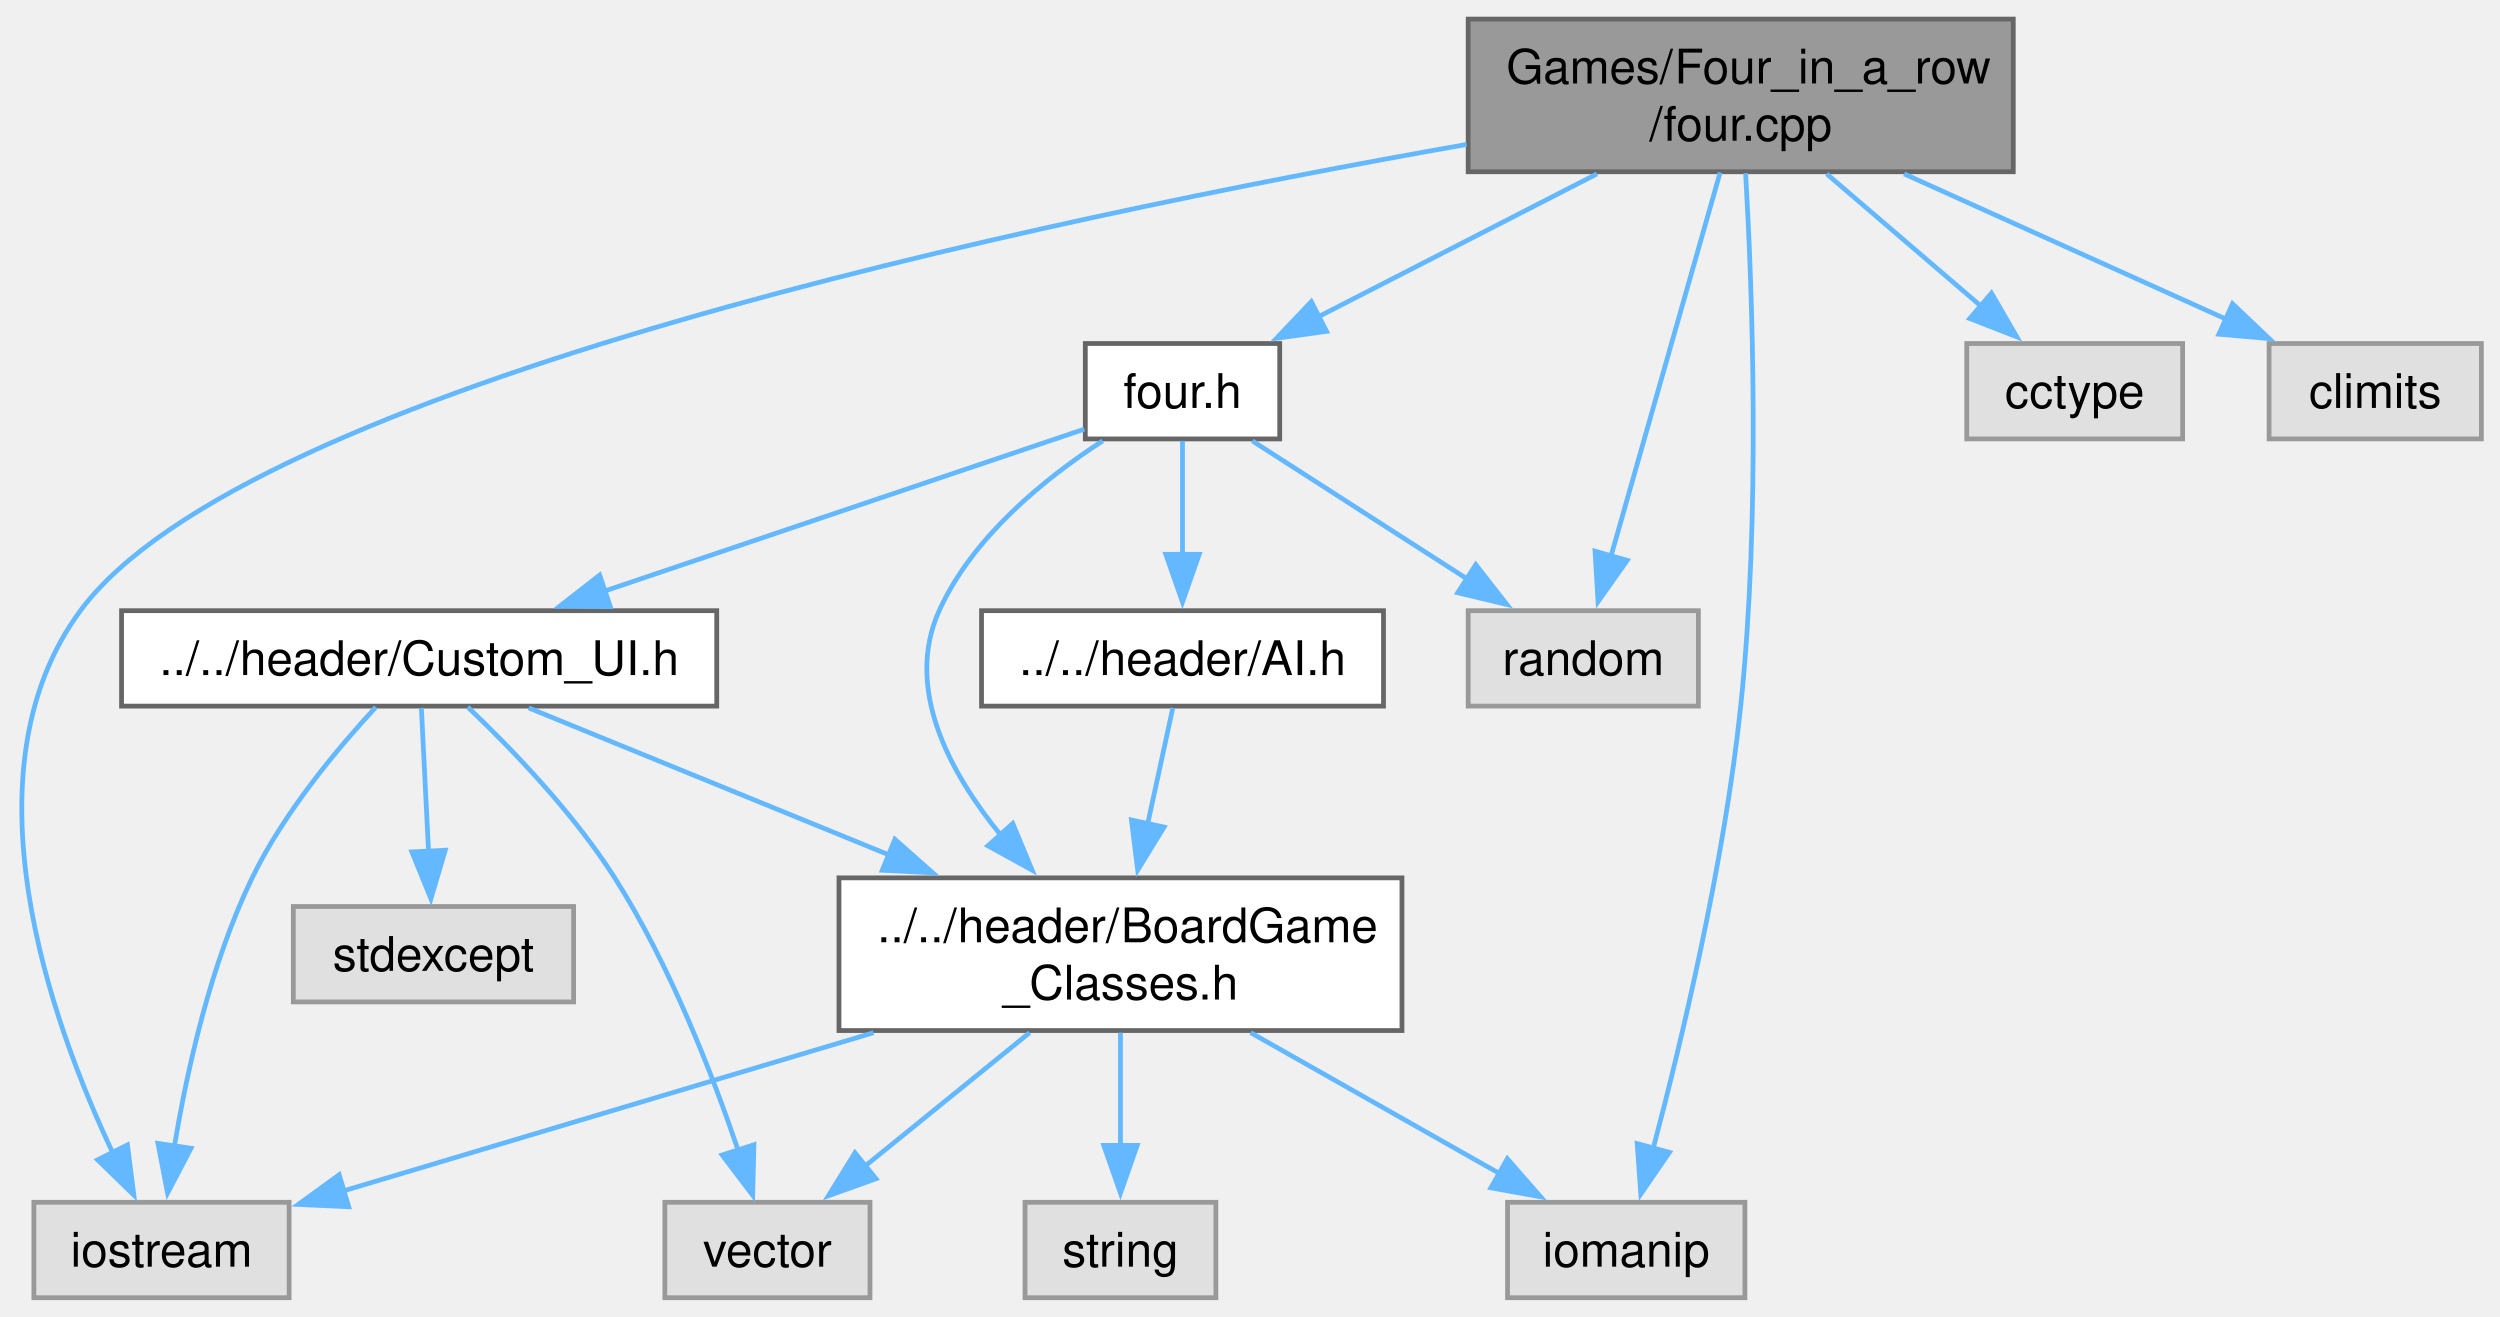
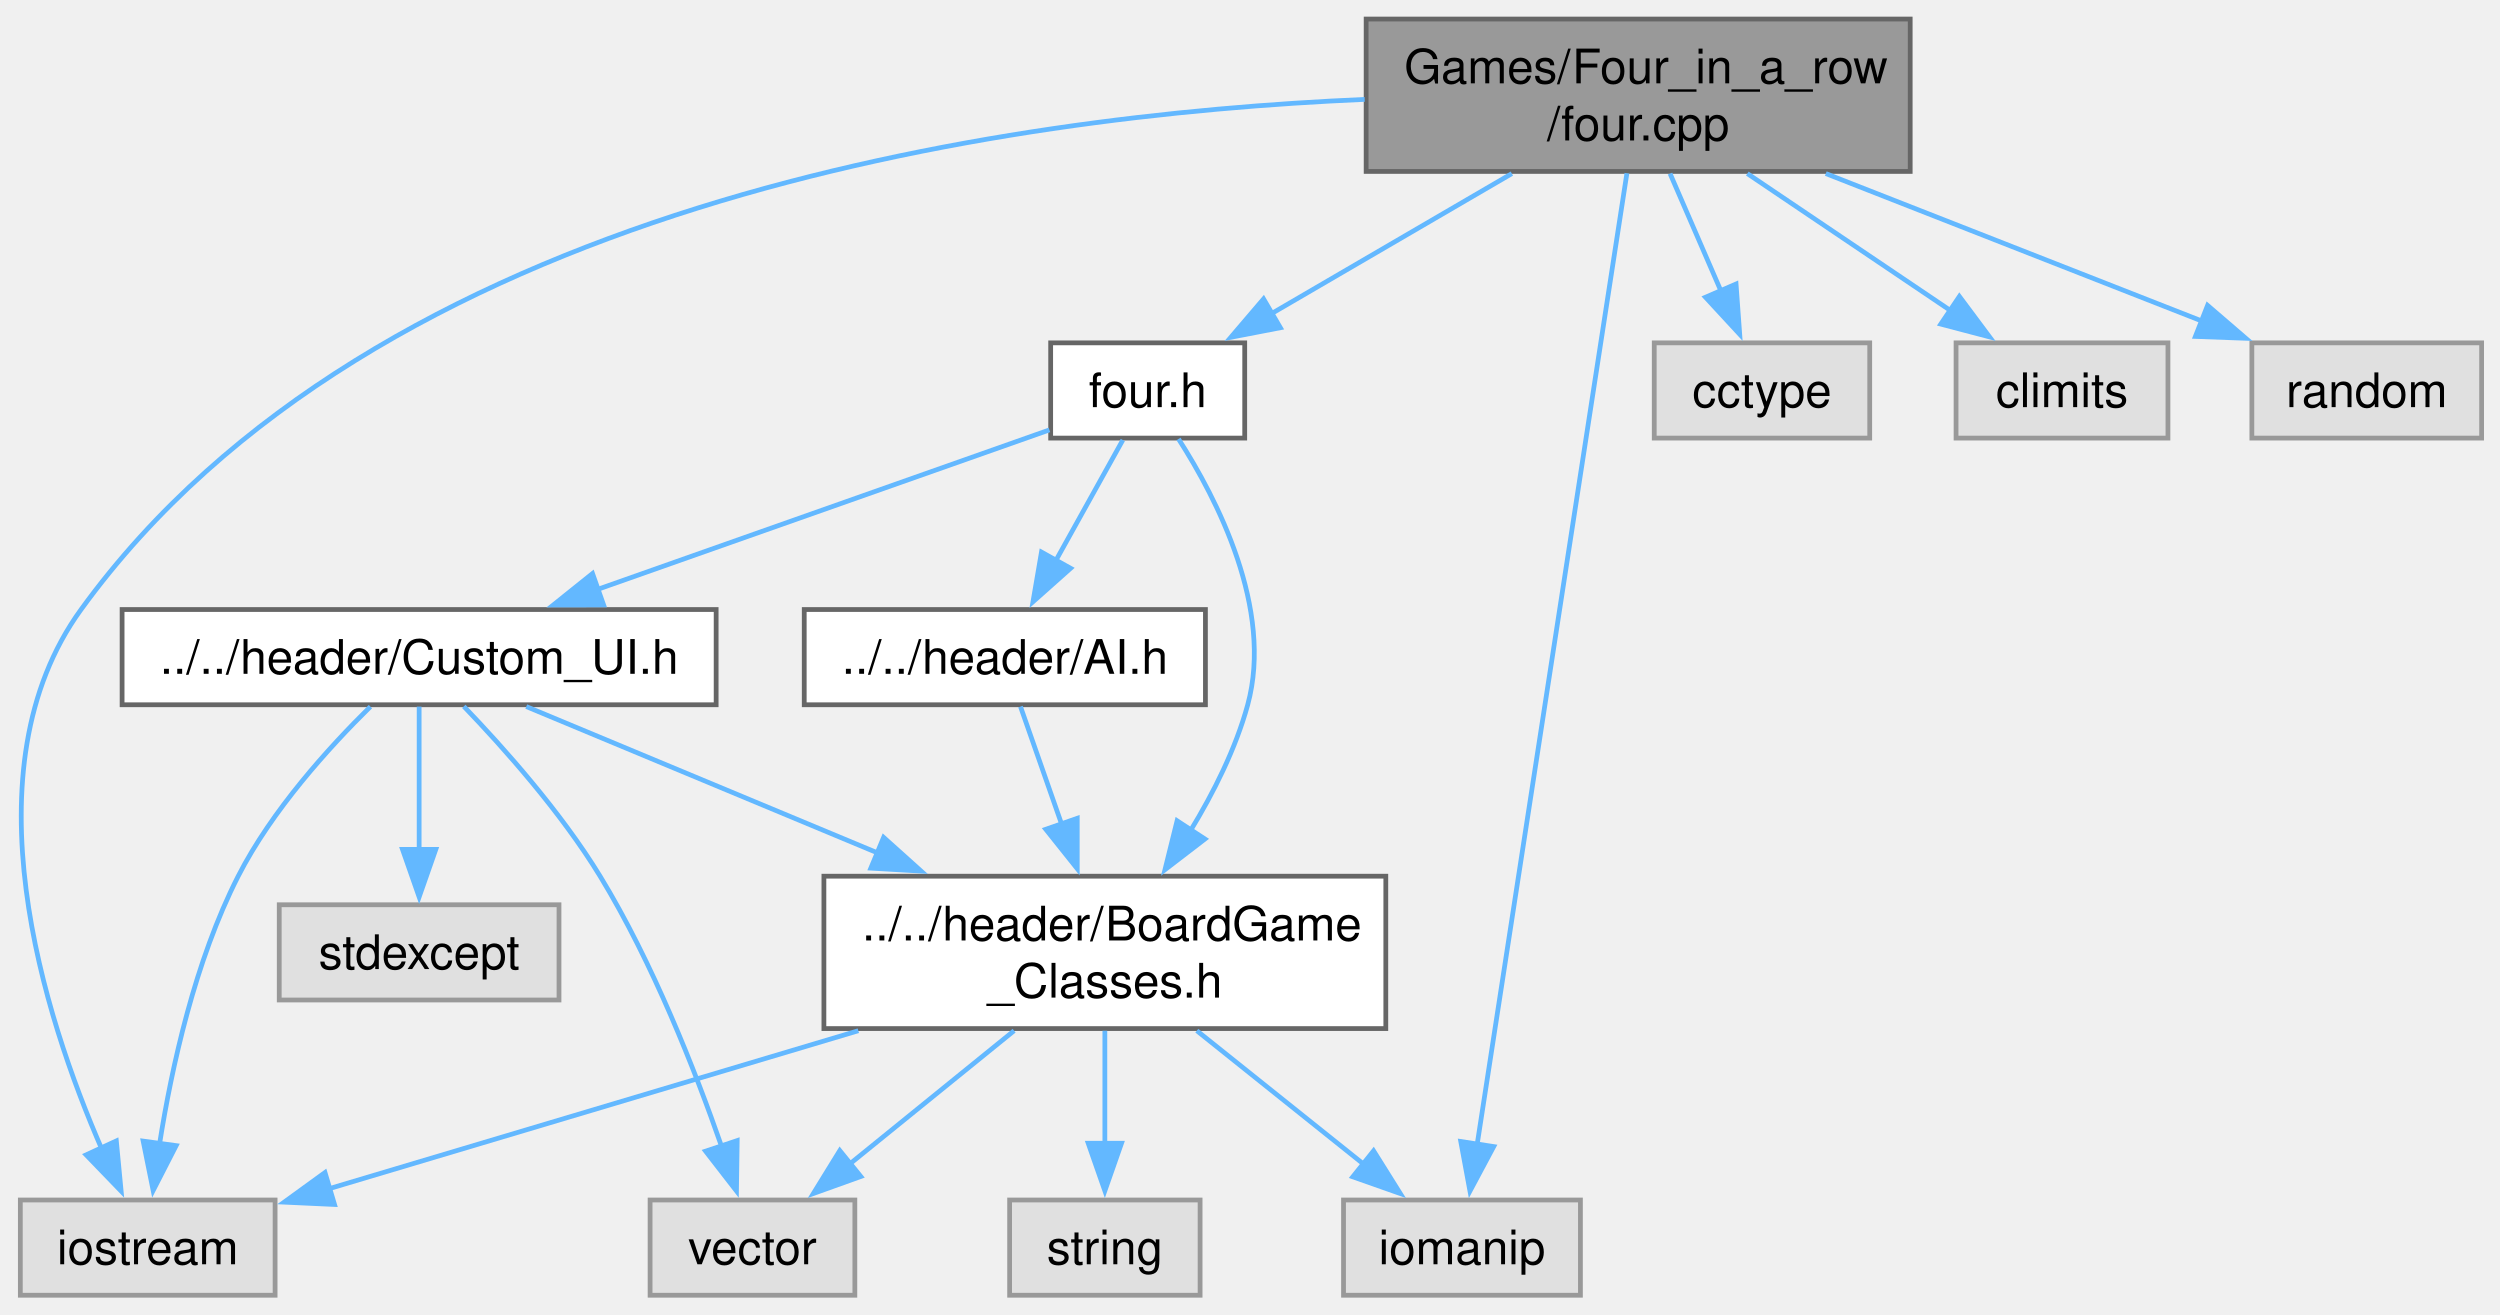
- <svg xmlns="http://www.w3.org/2000/svg" xmlns:xlink="http://www.w3.org/1999/xlink" width="524pt" height="276pt" viewBox="0.00 0.00 524.00 276.00">
+ <svg xmlns="http://www.w3.org/2000/svg" xmlns:xlink="http://www.w3.org/1999/xlink" width="525pt" height="276pt" viewBox="0.00 0.00 525.00 276.00">
  <g id="graph0" class="graph" transform="scale(1 1) rotate(0) translate(4 272)">
    <g id="Node000001" class="node">
      <g id="a_Node000001">
        <a xlink:title=" ">
-           <polygon fill="#999999" stroke="#666666" points="417.98,-268 303.73,-268 303.73,-236 417.98,-236 417.98,-268" />
-           <text xml:space="preserve" text-anchor="start" x="311.73" y="-254.5" font-family="Helvetica,sans-Serif" font-size="10.00">Games/Four_in_a_row</text>
-           <text xml:space="preserve" text-anchor="middle" x="360.85" y="-242.5" font-family="Helvetica,sans-Serif" font-size="10.00">/four.cpp</text>
+           <polygon fill="#999999" stroke="#666666" points="397.14,-268 282.89,-268 282.89,-236 397.14,-236 397.14,-268" />
+           <text xml:space="preserve" text-anchor="start" x="290.89" y="-254.5" font-family="Helvetica,sans-Serif" font-size="10.00">Games/Four_in_a_row</text>
+           <text xml:space="preserve" text-anchor="middle" x="340.02" y="-242.5" font-family="Helvetica,sans-Serif" font-size="10.00">/four.cpp</text>
        </a>
      </g>
    </g>
    <g id="Node000002" class="node">
      <g id="a_Node000002">
        <a xlink:title=" ">
-           <polygon fill="#e0e0e0" stroke="#999999" points="56.6,-20 3.1,-20 3.1,0 56.6,0 56.6,-20" />
-           <text xml:space="preserve" text-anchor="middle" x="29.85" y="-6.5" font-family="Helvetica,sans-Serif" font-size="10.00">iostream</text>
+           <polygon fill="#e0e0e0" stroke="#999999" points="53.77,-20 0.27,-20 0.27,0 53.77,0 53.77,-20" />
+           <text xml:space="preserve" text-anchor="middle" x="27.02" y="-6.5" font-family="Helvetica,sans-Serif" font-size="10.00">iostream</text>
        </a>
      </g>
    </g>
    <g id="edge1_Node000001_Node000002" class="edge">
      <g id="a_edge1_Node000001_Node000002">
        <a xlink:title=" ">
-           <path fill="none" stroke="#63b8ff" d="M303.42,-241.73C213.86,-225.96 47.6,-191.03 12.85,-144 -12.07,-110.27 6.51,-58.13 19.71,-30.21" />
-           <polygon fill="#63b8ff" stroke="#63b8ff" points="22.71,-32.03 24.05,-21.52 16.45,-28.9 22.71,-32.03" />
+           <path fill="none" stroke="#63b8ff" d="M282.58,-251.13C206.51,-247.82 74.81,-229.24 13.02,-144 -11.42,-110.3 5.24,-58.56 17.42,-30.59" />
+           <polygon fill="#63b8ff" stroke="#63b8ff" points="20.43,-32.41 21.44,-21.86 14.08,-29.48 20.43,-32.41" />
        </a>
      </g>
    </g>
    <g id="Node000003" class="node">
      <g id="a_Node000003">
        <a xlink:title=" ">
-           <polygon fill="#e0e0e0" stroke="#999999" points="361.73,-20 311.98,-20 311.98,0 361.73,0 361.73,-20" />
-           <text xml:space="preserve" text-anchor="middle" x="336.85" y="-6.5" font-family="Helvetica,sans-Serif" font-size="10.00">iomanip</text>
+           <polygon fill="#e0e0e0" stroke="#999999" points="327.89,-20 278.14,-20 278.14,0 327.89,0 327.89,-20" />
+           <text xml:space="preserve" text-anchor="middle" x="303.02" y="-6.5" font-family="Helvetica,sans-Serif" font-size="10.00">iomanip</text>
        </a>
      </g>
    </g>
    <g id="edge2_Node000001_Node000003" class="edge">
      <g id="a_edge2_Node000001_Node000003">
        <a xlink:title=" ">
-           <path fill="none" stroke="#63b8ff" d="M361.88,-235.7C363.26,-211.78 365.07,-164.13 360.85,-124 357.41,-91.17 348.47,-53.84 342.53,-31.37" />
-           <polygon fill="#63b8ff" stroke="#63b8ff" points="345.91,-30.46 339.91,-21.73 339.15,-32.3 345.91,-30.46" />
+           <path fill="none" stroke="#63b8ff" d="M337.65,-235.62C331.22,-193.92 313.45,-78.68 306.18,-31.52" />
+           <polygon fill="#63b8ff" stroke="#63b8ff" points="309.68,-31.22 304.69,-21.87 302.76,-32.29 309.68,-31.22" />
        </a>
      </g>
    </g>
    <g id="Node000004" class="node">
      <g id="a_Node000004">
        <a xlink:title=" ">
-           <polygon fill="#e0e0e0" stroke="#999999" points="453.48,-200 408.23,-200 408.23,-180 453.48,-180 453.48,-200" />
-           <text xml:space="preserve" text-anchor="middle" x="430.85" y="-186.5" font-family="Helvetica,sans-Serif" font-size="10.00">cctype</text>
+           <polygon fill="#e0e0e0" stroke="#999999" points="388.64,-200 343.39,-200 343.39,-180 388.64,-180 388.64,-200" />
+           <text xml:space="preserve" text-anchor="middle" x="366.02" y="-186.5" font-family="Helvetica,sans-Serif" font-size="10.00">cctype</text>
        </a>
      </g>
    </g>
    <g id="edge3_Node000001_Node000004" class="edge">
      <g id="a_edge3_Node000001_Node000004">
        <a xlink:title=" ">
-           <path fill="none" stroke="#63b8ff" d="M378.88,-235.55C388.81,-227.04 401.13,-216.48 411.29,-207.77" />
-           <polygon fill="#63b8ff" stroke="#63b8ff" points="413.41,-210.56 418.73,-201.39 408.86,-205.24 413.41,-210.56" />
+           <path fill="none" stroke="#63b8ff" d="M346.71,-235.55C349.98,-228 353.96,-218.82 357.45,-210.77" />
+           <polygon fill="#63b8ff" stroke="#63b8ff" points="360.57,-212.36 361.34,-201.8 354.15,-209.58 360.57,-212.36" />
        </a>
      </g>
    </g>
    <g id="Node000005" class="node">
      <g id="a_Node000005">
        <a xlink:title=" ">
-           <polygon fill="#e0e0e0" stroke="#999999" points="516.1,-200 471.6,-200 471.6,-180 516.1,-180 516.1,-200" />
-           <text xml:space="preserve" text-anchor="middle" x="493.85" y="-186.5" font-family="Helvetica,sans-Serif" font-size="10.00">climits</text>
+           <polygon fill="#e0e0e0" stroke="#999999" points="451.27,-200 406.77,-200 406.77,-180 451.27,-180 451.27,-200" />
+           <text xml:space="preserve" text-anchor="middle" x="429.02" y="-186.5" font-family="Helvetica,sans-Serif" font-size="10.00">climits</text>
        </a>
      </g>
    </g>
    <g id="edge4_Node000001_Node000005" class="edge">
      <g id="a_edge4_Node000001_Node000005">
        <a xlink:title=" ">
-           <path fill="none" stroke="#63b8ff" d="M395.11,-235.55C415.98,-226.13 442.46,-214.19 462.73,-205.04" />
-           <polygon fill="#63b8ff" stroke="#63b8ff" points="463.94,-208.33 471.62,-201.03 461.07,-201.95 463.94,-208.33" />
+           <path fill="none" stroke="#63b8ff" d="M362.94,-235.55C376.07,-226.69 392.51,-215.61 405.71,-206.71" />
+           <polygon fill="#63b8ff" stroke="#63b8ff" points="407.47,-209.75 413.81,-201.25 403.56,-203.94 407.47,-209.75" />
        </a>
      </g>
    </g>
    <g id="Node000006" class="node">
      <g id="a_Node000006">
        <a xlink:title=" ">
-           <polygon fill="#e0e0e0" stroke="#999999" points="351.98,-144 303.73,-144 303.73,-124 351.98,-124 351.98,-144" />
-           <text xml:space="preserve" text-anchor="middle" x="327.85" y="-130.5" font-family="Helvetica,sans-Serif" font-size="10.00">random</text>
+           <polygon fill="#e0e0e0" stroke="#999999" points="517.14,-200 468.89,-200 468.89,-180 517.14,-180 517.14,-200" />
+           <text xml:space="preserve" text-anchor="middle" x="493.02" y="-186.5" font-family="Helvetica,sans-Serif" font-size="10.00">random</text>
        </a>
      </g>
    </g>
    <g id="edge5_Node000001_Node000006" class="edge">
      <g id="a_edge5_Node000001_Node000006">
        <a xlink:title=" ">
-           <path fill="none" stroke="#63b8ff" d="M356.54,-235.84C350.68,-215.22 340.17,-178.29 333.63,-155.31" />
-           <polygon fill="#63b8ff" stroke="#63b8ff" points="337.06,-154.55 330.95,-145.89 330.32,-156.47 337.06,-154.55" />
+           <path fill="none" stroke="#63b8ff" d="M379.42,-235.55C403.88,-225.96 435.01,-213.75 458.5,-204.54" />
+           <polygon fill="#63b8ff" stroke="#63b8ff" points="459.59,-207.87 467.62,-200.96 457.03,-201.35 459.59,-207.87" />
        </a>
      </g>
    </g>
    <g id="Node000007" class="node">
      <g id="a_Node000007">
-         <a xlink:href="$four_8h.html" xlink:title=" ">
-           <polygon fill="white" stroke="#666666" points="264.23,-200 223.48,-200 223.48,-180 264.23,-180 264.23,-200" />
-           <text xml:space="preserve" text-anchor="middle" x="243.85" y="-186.5" font-family="Helvetica,sans-Serif" font-size="10.00">four.h</text>
+         <a xlink:href="four_8h.html" target="_top" xlink:title="Defines the 6x7 Connect-Four game variant with AI and UI support.">
+           <polygon fill="white" stroke="#666666" points="257.39,-200 216.64,-200 216.64,-180 257.39,-180 257.39,-200" />
+           <text xml:space="preserve" text-anchor="middle" x="237.02" y="-186.5" font-family="Helvetica,sans-Serif" font-size="10.00">four.h</text>
        </a>
      </g>
    </g>
    <g id="edge6_Node000001_Node000007" class="edge">
      <g id="a_edge6_Node000001_Node000007">
        <a xlink:title=" ">
-           <path fill="none" stroke="#63b8ff" d="M330.72,-235.55C312.61,-226.26 289.71,-214.52 271.97,-205.42" />
-           <polygon fill="#63b8ff" stroke="#63b8ff" points="274.04,-202.55 263.55,-201.1 270.85,-208.78 274.04,-202.55" />
-         </a>
-       </g>
-     </g>
-     <g id="edge19_Node000007_Node000006" class="edge">
-       <g id="a_edge19_Node000007_Node000006">
-         <a xlink:title=" ">
-           <path fill="none" stroke="#63b8ff" d="M258.49,-179.59C270.94,-171.59 289.07,-159.93 303.68,-150.54" />
-           <polygon fill="#63b8ff" stroke="#63b8ff" points="305.32,-153.65 311.84,-145.3 301.53,-147.76 305.32,-153.65" />
+           <path fill="none" stroke="#63b8ff" d="M313.49,-235.55C297.99,-226.52 278.52,-215.17 263.1,-206.19" />
+           <polygon fill="#63b8ff" stroke="#63b8ff" points="264.88,-203.18 254.47,-201.17 261.35,-209.23 264.88,-203.18" />
        </a>
      </g>
    </g>
    <g id="Node000008" class="node">
      <g id="a_Node000008">
-         <a xlink:href="$_board_game___classes_8h.html" xlink:title=" ">
-           <polygon fill="white" stroke="#666666" points="289.85,-88 171.85,-88 171.85,-56 289.85,-56 289.85,-88" />
-           <text xml:space="preserve" text-anchor="start" x="179.85" y="-74.5" font-family="Helvetica,sans-Serif" font-size="10.00">../../header/BoardGame</text>
-           <text xml:space="preserve" text-anchor="middle" x="230.85" y="-62.5" font-family="Helvetica,sans-Serif" font-size="10.00">_Classes.h</text>
+         <a xlink:href="_board_game___classes_8h.html" target="_top" xlink:title=" ">
+           <polygon fill="white" stroke="#666666" points="287.02,-88 169.02,-88 169.02,-56 287.02,-56 287.02,-88" />
+           <text xml:space="preserve" text-anchor="start" x="177.02" y="-74.5" font-family="Helvetica,sans-Serif" font-size="10.00">../../header/BoardGame</text>
+           <text xml:space="preserve" text-anchor="middle" x="228.02" y="-62.5" font-family="Helvetica,sans-Serif" font-size="10.00">_Classes.h</text>
        </a>
      </g>
    </g>
    <g id="edge7_Node000007_Node000008" class="edge">
      <g id="a_edge7_Node000007_Node000008">
        <a xlink:title=" ">
-           <path fill="none" stroke="#63b8ff" d="M227.13,-179.6C215.11,-171.8 199.85,-159.5 192.85,-144 185.59,-127.9 194.75,-110.4 205.89,-96.8" />
-           <polygon fill="#63b8ff" stroke="#63b8ff" points="208.27,-99.4 212.34,-89.61 203.06,-94.72 208.27,-99.4" />
+           <path fill="none" stroke="#63b8ff" d="M243.49,-179.82C251.52,-167.31 263.5,-144.14 258.02,-124 255.51,-114.8 250.88,-105.57 245.99,-97.54" />
+           <polygon fill="#63b8ff" stroke="#63b8ff" points="249.04,-95.81 240.64,-89.36 243.19,-99.64 249.04,-95.81" />
        </a>
      </g>
    </g>
    <g id="Node000011" class="node">
      <g id="a_Node000011">
-         <a xlink:href="$_a_i_8h.html" xlink:title=" ">
-           <polygon fill="white" stroke="#666666" points="285.98,-144 201.73,-144 201.73,-124 285.98,-124 285.98,-144" />
-           <text xml:space="preserve" text-anchor="middle" x="243.85" y="-130.5" font-family="Helvetica,sans-Serif" font-size="10.00">../../header/AI.h</text>
+         <a xlink:href="_a_i_8h.html" target="_top" xlink:title=" ">
+           <polygon fill="white" stroke="#666666" points="249.14,-144 164.89,-144 164.89,-124 249.14,-124 249.14,-144" />
+           <text xml:space="preserve" text-anchor="middle" x="207.02" y="-130.5" font-family="Helvetica,sans-Serif" font-size="10.00">../../header/AI.h</text>
        </a>
      </g>
    </g>
    <g id="edge12_Node000007_Node000011" class="edge">
      <g id="a_edge12_Node000007_Node000011">
        <a xlink:title=" ">
-           <path fill="none" stroke="#63b8ff" d="M243.85,-179.59C243.85,-173.01 243.85,-163.96 243.85,-155.73" />
-           <polygon fill="#63b8ff" stroke="#63b8ff" points="247.35,-155.81 243.85,-145.81 240.35,-155.81 247.35,-155.81" />
+           <path fill="none" stroke="#63b8ff" d="M231.79,-179.59C227.92,-172.63 222.51,-162.89 217.73,-154.29" />
+           <polygon fill="#63b8ff" stroke="#63b8ff" points="220.83,-152.66 212.92,-145.62 214.71,-156.06 220.83,-152.66" />
        </a>
      </g>
    </g>
    <g id="Node000012" class="node">
      <g id="a_Node000012">
-         <a xlink:href="$_custom___u_i_8h.html" xlink:title="Defines a customizable user interface for board games.">
-           <polygon fill="white" stroke="#666666" points="146.23,-144 21.48,-144 21.48,-124 146.23,-124 146.23,-144" />
-           <text xml:space="preserve" text-anchor="middle" x="83.85" y="-130.5" font-family="Helvetica,sans-Serif" font-size="10.00">../../header/Custom_UI.h</text>
+         <a xlink:href="_custom___u_i_8h.html" target="_top" xlink:title="Defines a customizable user interface for board games.">
+           <polygon fill="white" stroke="#666666" points="146.39,-144 21.64,-144 21.64,-124 146.39,-124 146.39,-144" />
+           <text xml:space="preserve" text-anchor="middle" x="84.02" y="-130.5" font-family="Helvetica,sans-Serif" font-size="10.00">../../header/Custom_UI.h</text>
        </a>
      </g>
    </g>
    <g id="edge14_Node000007_Node000012" class="edge">
      <g id="a_edge14_Node000007_Node000012">
        <a xlink:title=" ">
-           <path fill="none" stroke="#63b8ff" d="M223.27,-182.05C197.9,-173.49 154.27,-158.77 122.56,-148.06" />
-           <polygon fill="#63b8ff" stroke="#63b8ff" points="123.92,-144.83 113.33,-144.95 121.69,-151.46 123.92,-144.83" />
+           <path fill="none" stroke="#63b8ff" d="M216.38,-181.72C192.05,-173.13 151.12,-158.69 121.21,-148.13" />
+           <polygon fill="#63b8ff" stroke="#63b8ff" points="122.76,-144.96 112.17,-144.94 120.43,-151.56 122.76,-144.96" />
        </a>
      </g>
    </g>
    <g id="edge10_Node000008_Node000002" class="edge">
      <g id="a_edge10_Node000008_Node000002">
        <a xlink:title=" ">
-           <path fill="none" stroke="#63b8ff" d="M179.09,-55.55C144.39,-45.19 99.45,-31.78 67.99,-22.39" />
-           <polygon fill="#63b8ff" stroke="#63b8ff" points="69.09,-19.06 58.51,-19.55 67.09,-25.77 69.09,-19.06" />
+           <path fill="none" stroke="#63b8ff" d="M176.25,-55.55C141.55,-45.19 96.61,-31.78 65.16,-22.39" />
+           <polygon fill="#63b8ff" stroke="#63b8ff" points="66.25,-19.06 55.67,-19.55 64.25,-25.77 66.25,-19.06" />
        </a>
      </g>
    </g>
    <g id="edge11_Node000008_Node000003" class="edge">
      <g id="a_edge11_Node000008_Node000003">
        <a xlink:title=" ">
-           <path fill="none" stroke="#63b8ff" d="M258.15,-55.55C274.25,-46.43 294.53,-34.96 310.47,-25.93" />
-           <polygon fill="#63b8ff" stroke="#63b8ff" points="311.94,-29.13 318.92,-21.15 308.49,-23.03 311.94,-29.13" />
+           <path fill="none" stroke="#63b8ff" d="M247.33,-55.55C258.07,-46.95 271.44,-36.26 282.39,-27.5" />
+           <polygon fill="#63b8ff" stroke="#63b8ff" points="284.45,-30.33 290.07,-21.35 280.08,-24.87 284.45,-30.33" />
        </a>
      </g>
    </g>
    <g id="Node000009" class="node">
      <g id="a_Node000009">
        <a xlink:title=" ">
-           <polygon fill="#e0e0e0" stroke="#999999" points="250.85,-20 210.85,-20 210.85,0 250.85,0 250.85,-20" />
-           <text xml:space="preserve" text-anchor="middle" x="230.85" y="-6.5" font-family="Helvetica,sans-Serif" font-size="10.00">string</text>
+           <polygon fill="#e0e0e0" stroke="#999999" points="248.02,-20 208.02,-20 208.02,0 248.02,0 248.02,-20" />
+           <text xml:space="preserve" text-anchor="middle" x="228.02" y="-6.5" font-family="Helvetica,sans-Serif" font-size="10.00">string</text>
        </a>
      </g>
    </g>
    <g id="edge8_Node000008_Node000009" class="edge">
      <g id="a_edge8_Node000008_Node000009">
        <a xlink:title=" ">
-           <path fill="none" stroke="#63b8ff" d="M230.85,-55.55C230.85,-48.34 230.85,-39.66 230.85,-31.88" />
-           <polygon fill="#63b8ff" stroke="#63b8ff" points="234.35,-31.92 230.85,-21.92 227.35,-31.92 234.35,-31.92" />
+           <path fill="none" stroke="#63b8ff" d="M228.02,-55.55C228.02,-48.34 228.02,-39.66 228.02,-31.88" />
+           <polygon fill="#63b8ff" stroke="#63b8ff" points="231.52,-31.92 228.02,-21.92 224.52,-31.92 231.52,-31.92" />
        </a>
      </g>
    </g>
    <g id="Node000010" class="node">
      <g id="a_Node000010">
        <a xlink:title=" ">
-           <polygon fill="#e0e0e0" stroke="#999999" points="178.35,-20 135.35,-20 135.35,0 178.35,0 178.35,-20" />
-           <text xml:space="preserve" text-anchor="middle" x="156.85" y="-6.5" font-family="Helvetica,sans-Serif" font-size="10.00">vector</text>
+           <polygon fill="#e0e0e0" stroke="#999999" points="175.52,-20 132.52,-20 132.52,0 175.52,0 175.52,-20" />
+           <text xml:space="preserve" text-anchor="middle" x="154.02" y="-6.5" font-family="Helvetica,sans-Serif" font-size="10.00">vector</text>
        </a>
      </g>
    </g>
    <g id="edge9_Node000008_Node000010" class="edge">
      <g id="a_edge9_Node000008_Node000010">
        <a xlink:title=" ">
-           <path fill="none" stroke="#63b8ff" d="M211.8,-55.55C201.2,-46.95 188.01,-36.26 177.21,-27.5" />
-           <polygon fill="#63b8ff" stroke="#63b8ff" points="179.61,-24.94 169.63,-21.36 175.2,-30.38 179.61,-24.94" />
+           <path fill="none" stroke="#63b8ff" d="M208.96,-55.55C198.36,-46.95 185.17,-36.26 174.37,-27.5" />
+           <polygon fill="#63b8ff" stroke="#63b8ff" points="176.77,-24.94 166.8,-21.36 172.36,-30.38 176.77,-24.94" />
        </a>
      </g>
    </g>
    <g id="edge13_Node000011_Node000008" class="edge">
      <g id="a_edge13_Node000011_Node000008">
        <a xlink:title=" ">
-           <path fill="none" stroke="#63b8ff" d="M241.82,-123.62C240.39,-117.02 238.4,-107.84 236.51,-99.11" />
-           <polygon fill="#63b8ff" stroke="#63b8ff" points="239.99,-98.65 234.46,-89.62 233.15,-100.13 239.99,-98.65" />
+           <path fill="none" stroke="#63b8ff" d="M210.3,-123.62C212.63,-116.95 215.89,-107.64 218.98,-98.82" />
+           <polygon fill="#63b8ff" stroke="#63b8ff" points="222.22,-100.16 222.22,-89.57 215.61,-97.85 222.22,-100.16" />
        </a>
      </g>
    </g>
    <g id="edge16_Node000012_Node000002" class="edge">
      <g id="a_edge16_Node000012_Node000002">
        <a xlink:title=" ">
-           <path fill="none" stroke="#63b8ff" d="M74.78,-123.79C66.82,-115.21 55.5,-101.71 48.85,-88 40.13,-70.01 35.19,-47.66 32.55,-31.68" />
-           <polygon fill="#63b8ff" stroke="#63b8ff" points="36.03,-31.32 31.12,-21.93 29.11,-32.34 36.03,-31.32" />
+           <path fill="none" stroke="#63b8ff" d="M73.79,-123.61C65.15,-115.11 53.08,-101.85 46.02,-88 36.93,-70.19 32.04,-47.82 29.51,-31.78" />
+           <polygon fill="#63b8ff" stroke="#63b8ff" points="32.99,-31.42 28.16,-21.99 26.06,-32.37 32.99,-31.42" />
        </a>
      </g>
    </g>
    <g id="edge15_Node000012_Node000008" class="edge">
      <g id="a_edge15_Node000012_Node000008">
        <a xlink:title=" ">
-           <path fill="none" stroke="#63b8ff" d="M106.82,-123.62C126.96,-115.41 156.91,-103.18 182.33,-92.81" />
-           <polygon fill="#63b8ff" stroke="#63b8ff" points="183.57,-96.08 191.5,-89.06 180.92,-89.6 183.57,-96.08" />
+           <path fill="none" stroke="#63b8ff" d="M106.52,-123.62C126.24,-115.41 155.58,-103.18 180.48,-92.81" />
+           <polygon fill="#63b8ff" stroke="#63b8ff" points="181.56,-96.15 189.44,-89.07 178.87,-89.69 181.56,-96.15" />
        </a>
      </g>
    </g>
    <g id="edge17_Node000012_Node000010" class="edge">
      <g id="a_edge17_Node000012_Node000010">
        <a xlink:title=" ">
-           <path fill="none" stroke="#63b8ff" d="M94.04,-123.8C103.06,-115.23 116.12,-101.73 124.85,-88 136.37,-69.89 145.28,-46.94 150.74,-30.83" />
-           <polygon fill="#63b8ff" stroke="#63b8ff" points="154.02,-32.06 153.76,-21.47 147.36,-29.91 154.02,-32.06" />
+           <path fill="none" stroke="#63b8ff" d="M93.4,-123.66C101.73,-115 113.82,-101.44 122.02,-88 133.07,-69.88 141.96,-47.25 147.54,-31.23" />
+           <polygon fill="#63b8ff" stroke="#63b8ff" points="150.81,-32.48 150.66,-21.89 144.17,-30.26 150.81,-32.48" />
        </a>
      </g>
    </g>
    <g id="Node000013" class="node">
      <g id="a_Node000013">
        <a xlink:title=" ">
-           <polygon fill="#e0e0e0" stroke="#999999" points="116.23,-82 57.48,-82 57.48,-62 116.23,-62 116.23,-82" />
-           <text xml:space="preserve" text-anchor="middle" x="86.85" y="-68.5" font-family="Helvetica,sans-Serif" font-size="10.00">stdexcept</text>
+           <polygon fill="#e0e0e0" stroke="#999999" points="113.39,-82 54.64,-82 54.64,-62 113.39,-62 113.39,-82" />
+           <text xml:space="preserve" text-anchor="middle" x="84.02" y="-68.5" font-family="Helvetica,sans-Serif" font-size="10.00">stdexcept</text>
        </a>
      </g>
    </g>
    <g id="edge18_Node000012_Node000013" class="edge">
      <g id="a_edge18_Node000012_Node000013">
        <a xlink:title=" ">
-           <path fill="none" stroke="#63b8ff" d="M84.32,-123.62C84.73,-115.56 85.32,-103.65 85.83,-93.41" />
-           <polygon fill="#63b8ff" stroke="#63b8ff" points="89.32,-93.79 86.32,-83.62 82.33,-93.44 89.32,-93.79" />
+           <path fill="none" stroke="#63b8ff" d="M84.02,-123.62C84.02,-115.56 84.02,-103.65 84.02,-93.41" />
+           <polygon fill="#63b8ff" stroke="#63b8ff" points="87.52,-93.63 84.02,-83.63 80.52,-93.63 87.52,-93.63" />
        </a>
      </g>
    </g>
  </g>
</svg>
